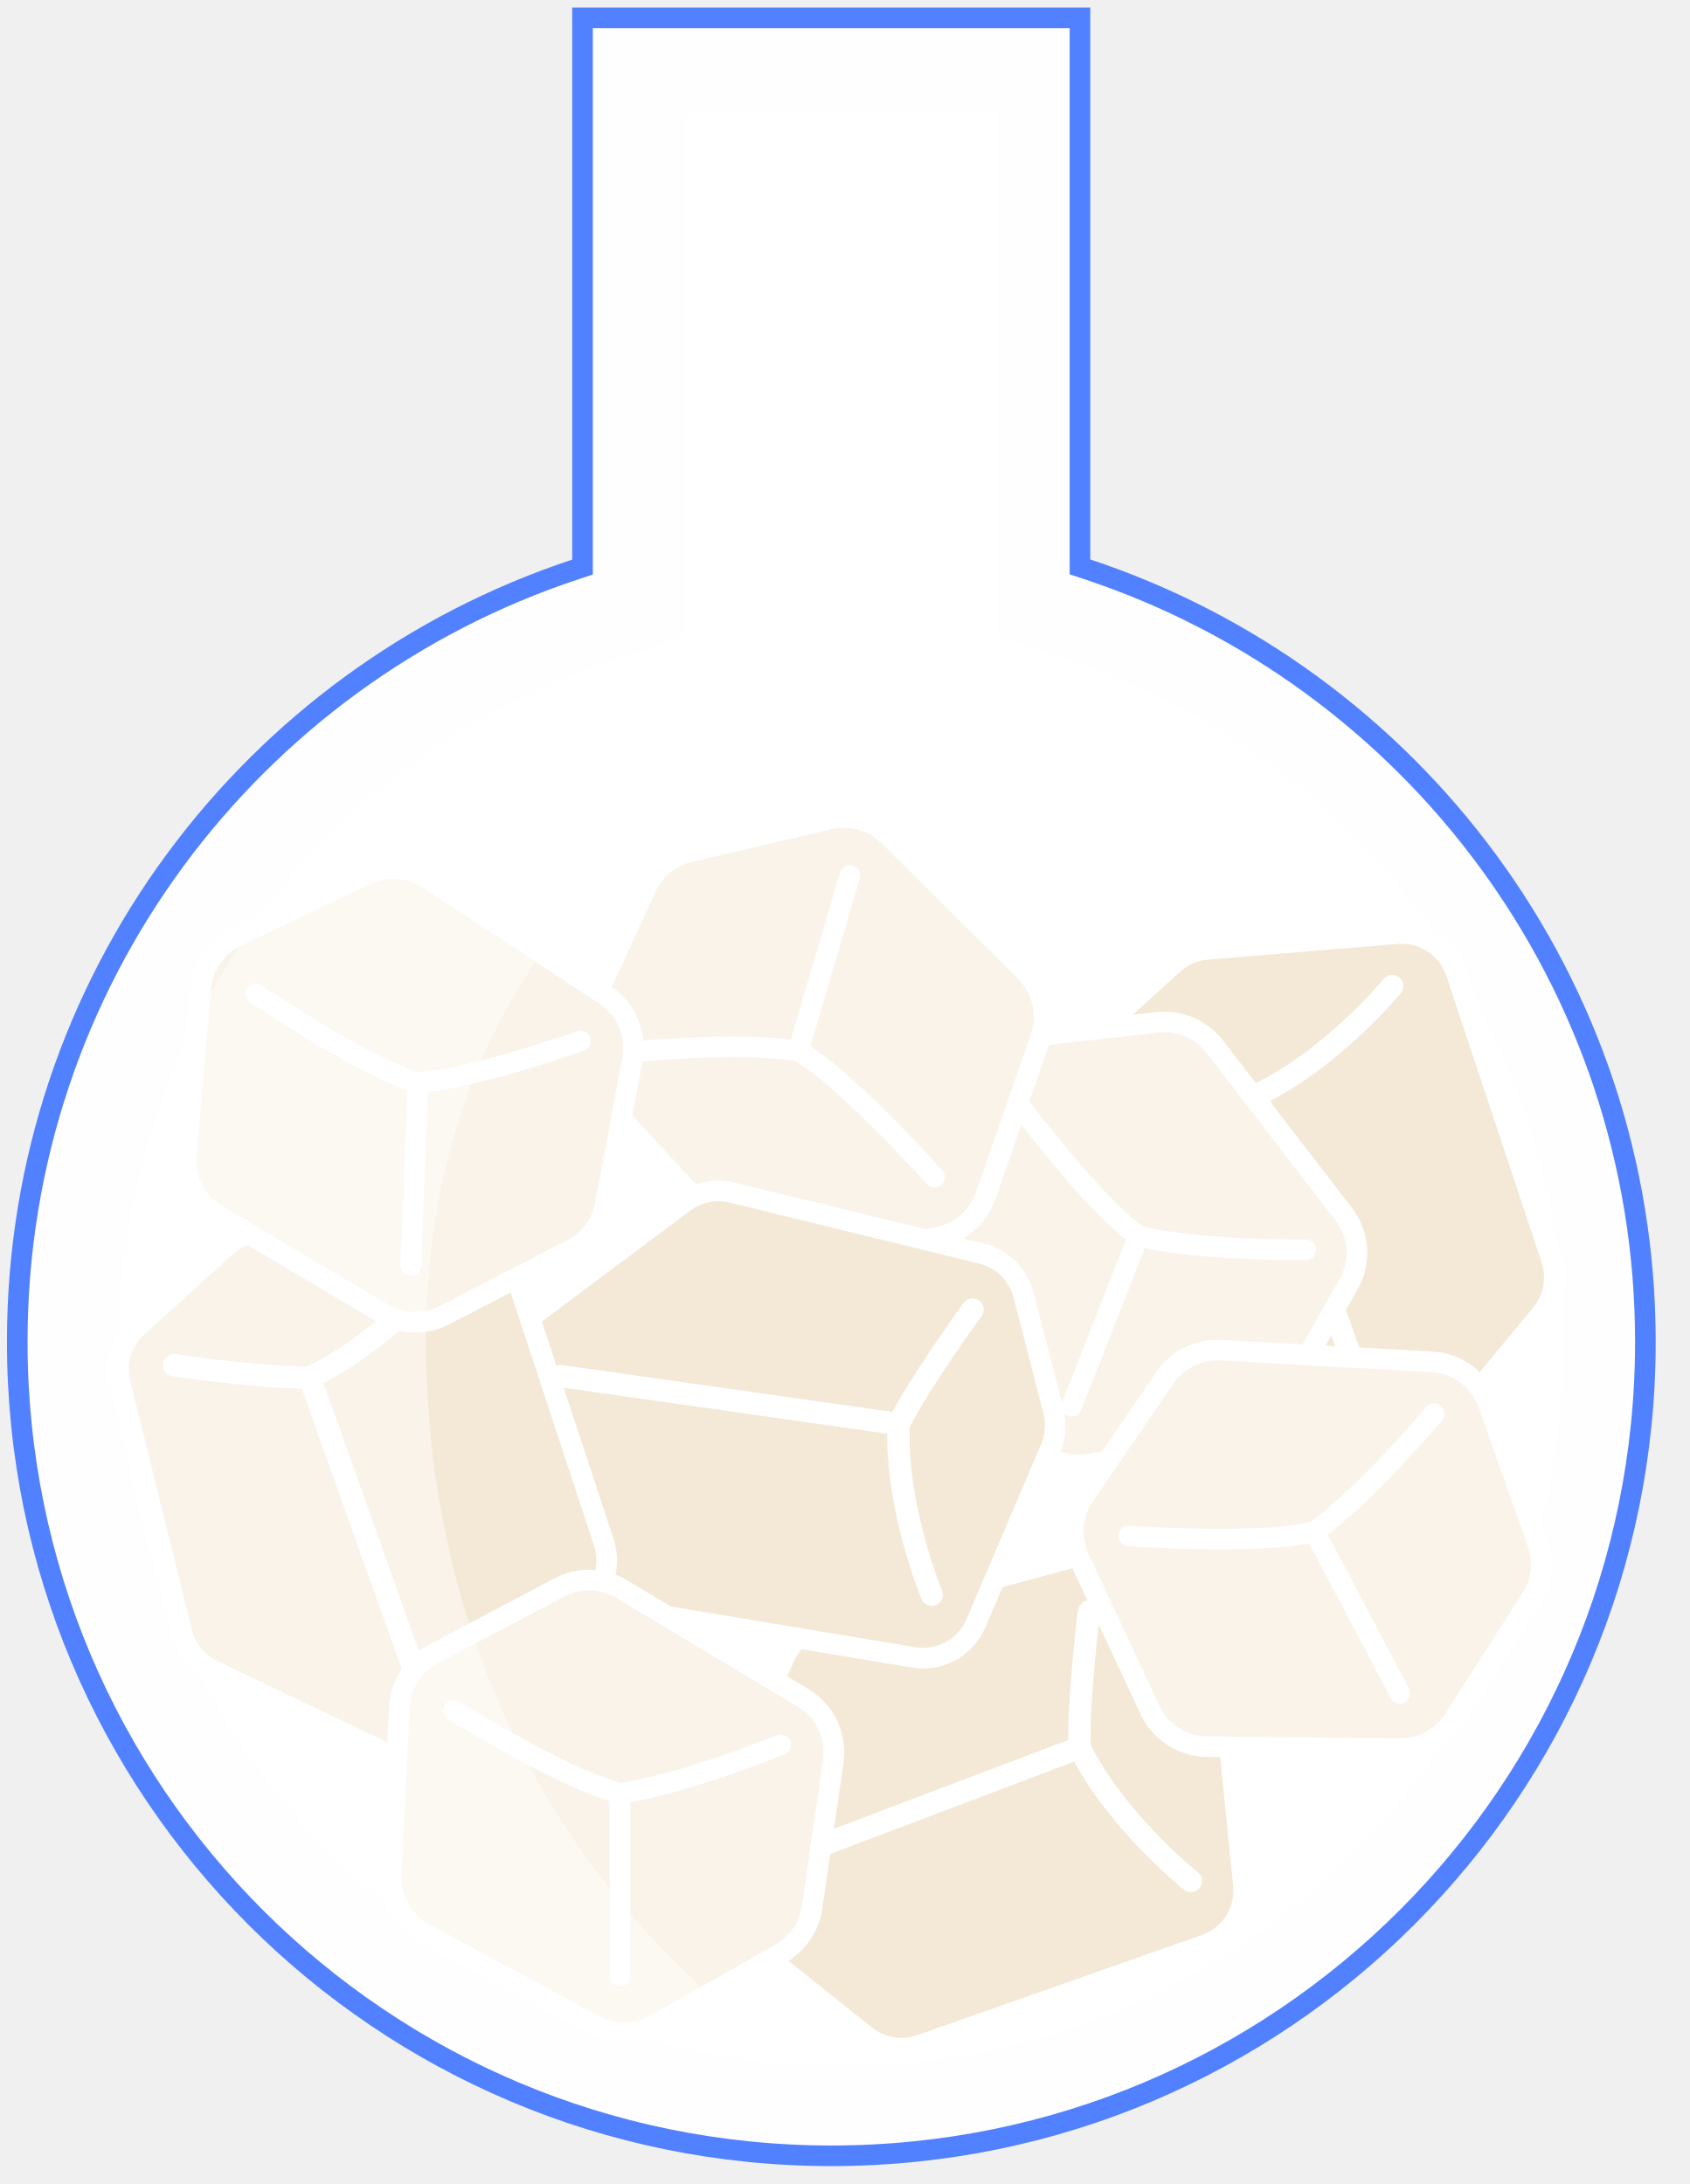
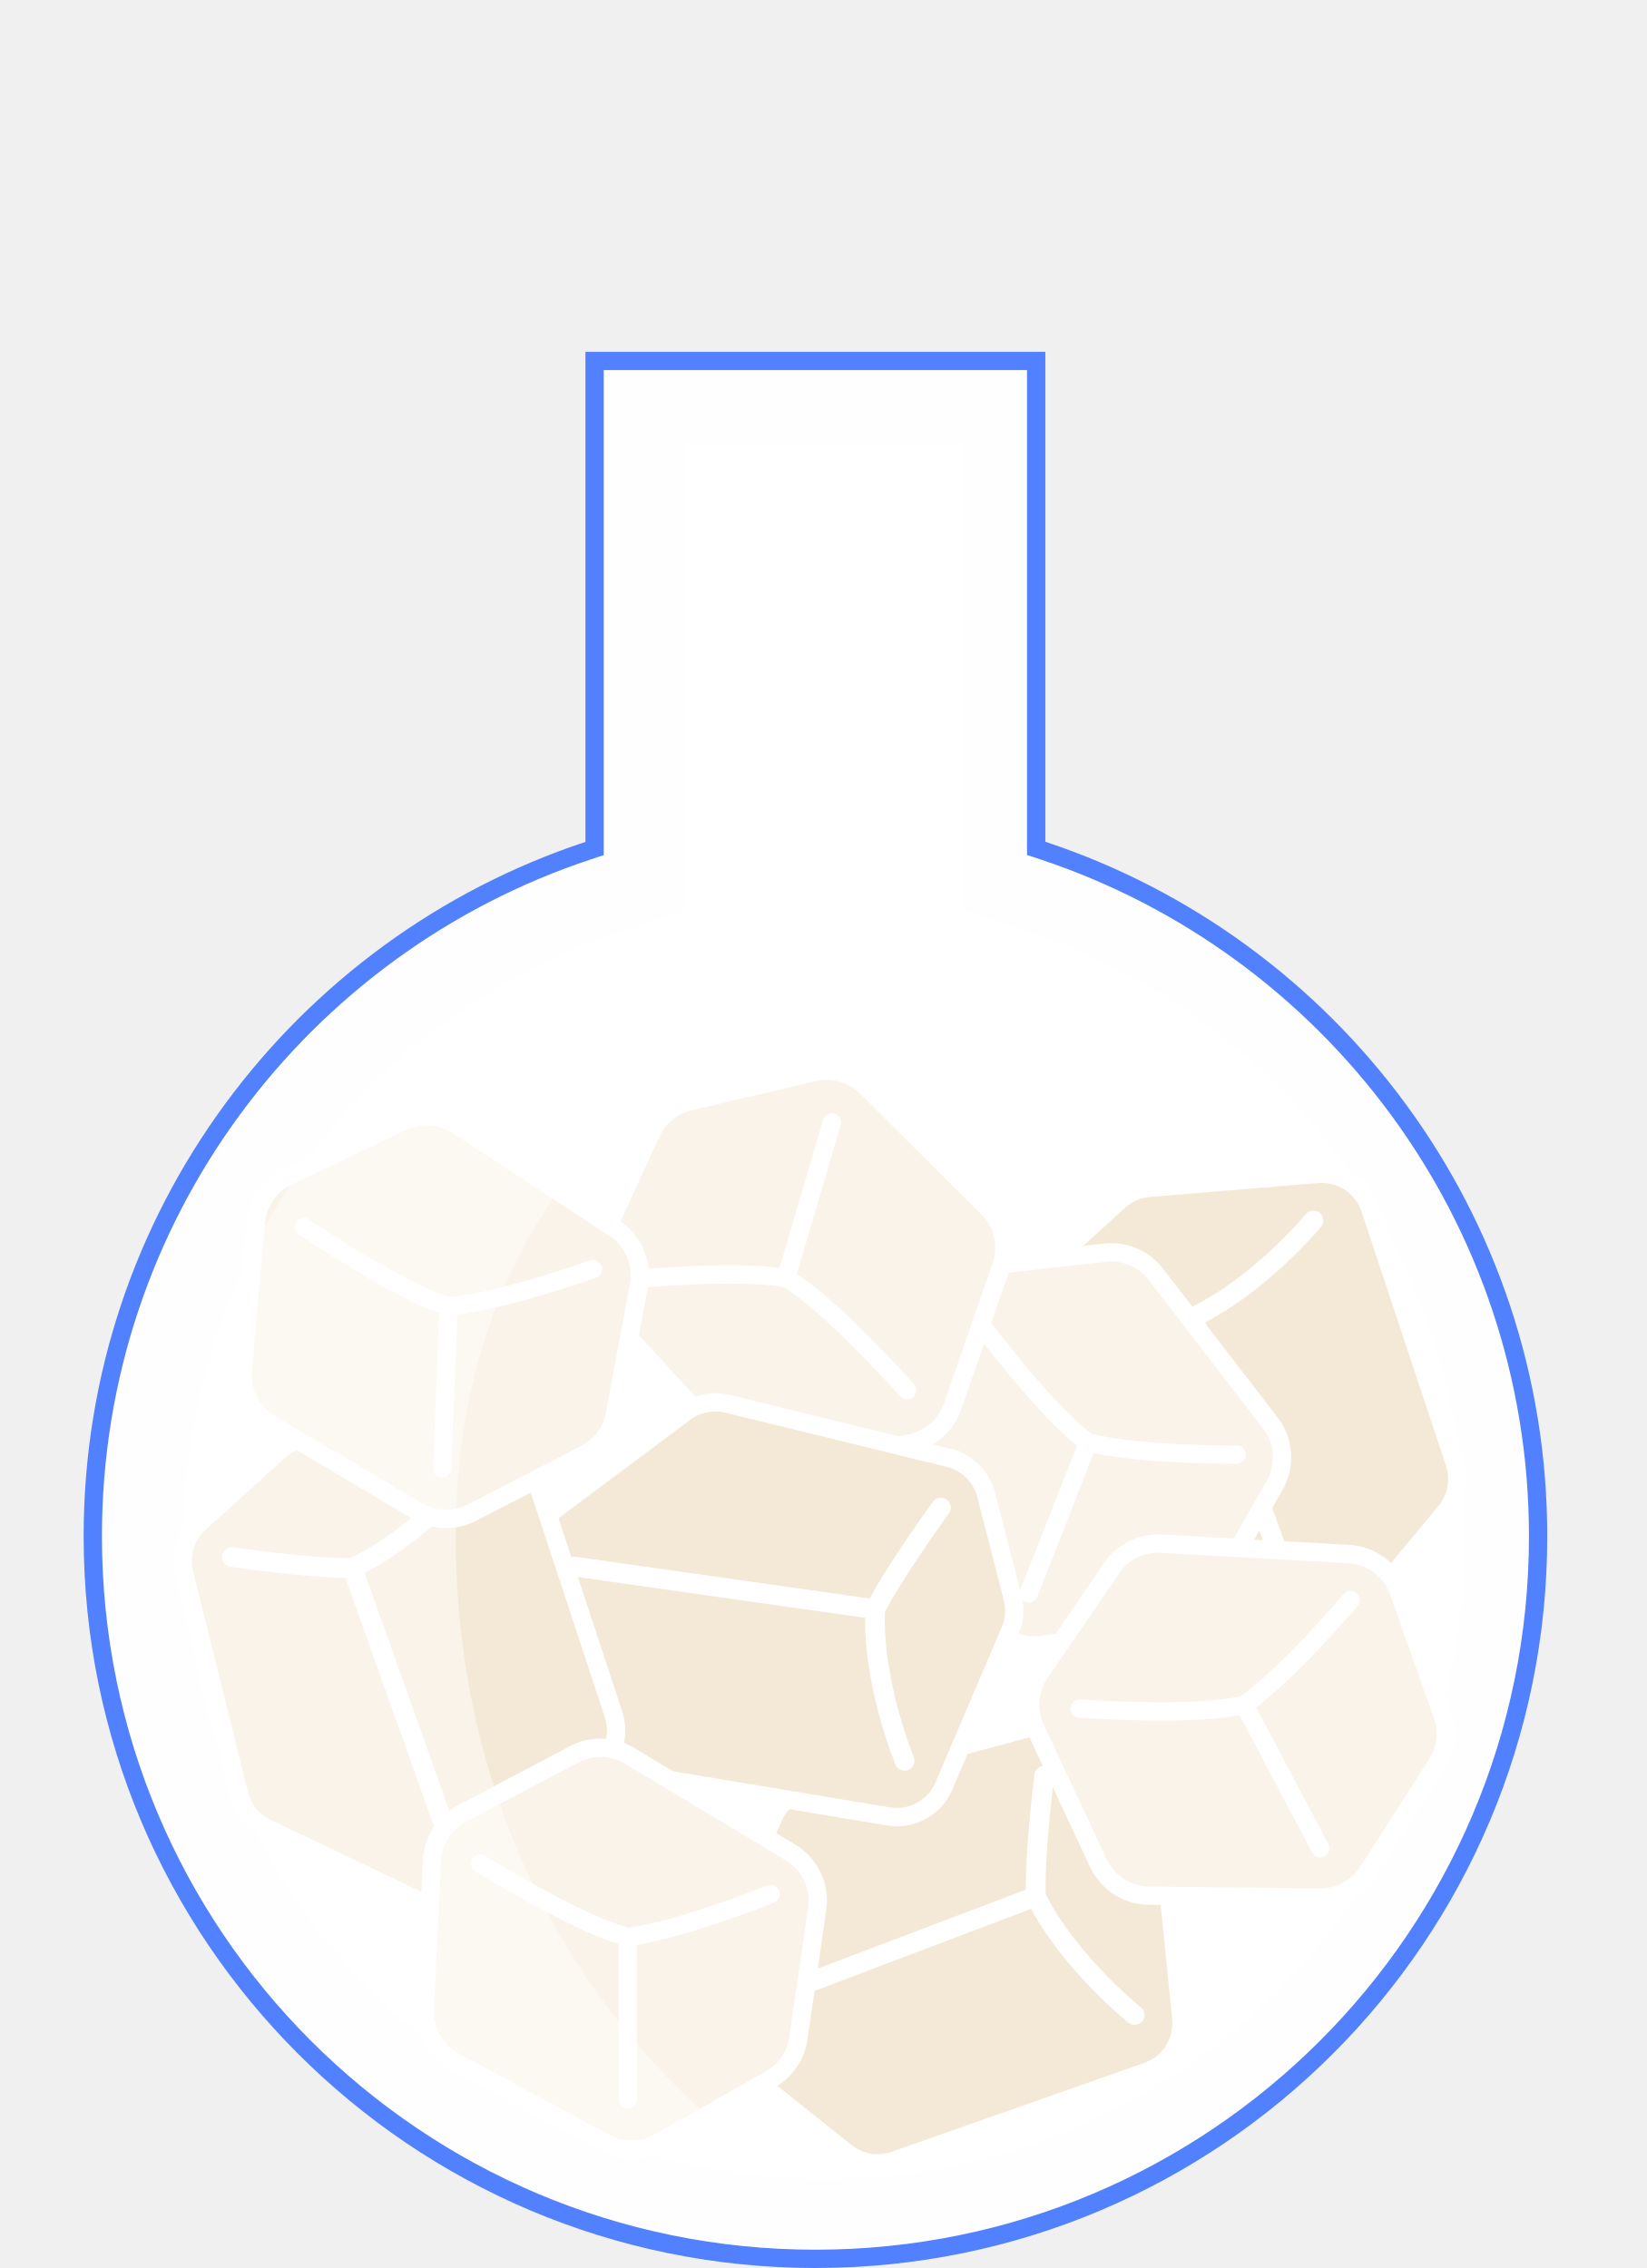
- <svg xmlns="http://www.w3.org/2000/svg" width="82" height="106" viewBox="0 0 82 106" fill="none">
-   <path d="M28.264 27.161V27.523L27.921 27.636C12.184 32.838 0.829 47.654 0.837 65.131V65.131C0.837 86.948 18.52 104.631 40.337 104.631C62.154 104.631 79.837 86.948 79.837 65.131C79.837 47.654 68.482 32.838 52.745 27.628L52.402 27.514V27.153V0.865H28.264V27.161Z" fill="#FFFEFF" stroke="#5181FF" />
-   <path d="M40.82 100.263C60.125 100.263 75.827 84.561 75.827 65.256C75.827 50.128 66.175 36.772 51.812 32.021L48.384 30.889V5.483H33.231V30.889L29.803 32.021C15.44 36.772 5.796 50.128 5.796 65.256C5.813 84.561 21.515 100.263 40.82 100.263Z" fill="white" />
-   <path d="M52.618 50.707C51.856 51.399 51.538 52.453 51.788 53.451L52.273 53.329L51.788 53.451L54.822 65.538C55.026 66.346 55.579 67.021 56.333 67.379L65.477 71.716C66.63 72.263 68.008 71.958 68.821 70.974L74.781 63.775C75.394 63.034 75.582 62.029 75.279 61.116L70.659 47.214C70.254 45.993 69.064 45.208 67.782 45.314L58.57 46.078C57.958 46.129 57.38 46.38 56.925 46.793L52.618 50.707Z" fill="#F4E9D7" stroke="white" />
-   <path d="M54.393 52.568C54.393 52.568 58.588 53.18 60.984 53.147M60.984 53.147C64.58 51.455 67.556 47.859 67.556 47.859M60.984 53.147L66.592 68.76" stroke="white" stroke-width="1.08" stroke-linecap="round" stroke-linejoin="round" />
-   <path d="M58.942 50.801C58.285 49.948 57.23 49.5 56.16 49.62L49.264 50.393C48.183 50.515 47.245 51.198 46.799 52.19L43.467 59.601C42.982 60.681 43.158 61.942 43.92 62.847L49.946 70C50.63 70.812 51.684 71.215 52.735 71.065L59.645 70.08C60.586 69.945 61.413 69.384 61.884 68.558L65.436 62.337C66.051 61.259 65.959 59.917 65.202 58.933L58.942 50.801Z" fill="#FAF3E9" stroke="white" />
-   <path d="M49.198 53.302C49.198 53.302 53.006 58.433 55.24 59.992M55.24 59.992C58.062 60.71 63.353 60.658 63.353 60.658M55.24 59.992L51.995 68.25" stroke="white" stroke-linecap="round" stroke-linejoin="round" />
-   <path d="M35.857 60.488C36.586 61.281 37.677 61.634 38.733 61.42L45.533 60.041C46.6 59.825 47.473 59.061 47.83 58.033L50.495 50.357C50.883 49.239 50.596 47.998 49.757 47.164L43.124 40.571C42.371 39.822 41.285 39.514 40.252 39.756L33.455 41.347C32.529 41.564 31.756 42.197 31.359 43.061L28.37 49.571C27.852 50.699 28.063 52.028 28.904 52.941L35.857 60.488Z" fill="#FAF3E9" stroke="white" />
-   <path d="M45.342 57.137C45.342 57.137 41.096 52.363 38.733 51.007M38.733 51.007C35.858 50.541 30.593 51.06 30.593 51.06M38.733 51.007L41.236 42.495" stroke="white" stroke-linecap="round" stroke-linejoin="round" />
-   <path d="M54.674 76.41C53.969 75.661 52.909 75.361 51.916 75.629L52.046 76.112L51.916 75.629L39.884 78.875C39.079 79.092 38.414 79.658 38.07 80.417L33.894 89.637C33.367 90.799 33.696 92.171 34.694 92.967L41.997 98.799C42.749 99.399 43.756 99.57 44.664 99.251L58.483 94.388C59.697 93.961 60.461 92.758 60.332 91.477L59.406 82.281C59.345 81.67 59.083 81.096 58.662 80.648L54.674 76.41Z" fill="#F4E9D7" stroke="white" />
-   <path d="M52.844 78.219C52.844 78.219 52.306 82.423 52.381 84.819M52.381 84.819C54.136 88.384 57.784 91.296 57.784 91.296M52.381 84.819L36.869 90.7" stroke="white" stroke-width="1.08" stroke-linecap="round" stroke-linejoin="round" />
-   <path d="M49.668 62.857C49.412 61.861 48.628 61.086 47.629 60.842L47.51 61.328L47.629 60.842L35.524 57.881C34.714 57.683 33.858 57.858 33.191 58.357L25.085 64.418C24.063 65.182 23.69 66.542 24.179 67.721L27.763 76.353C28.132 77.241 28.932 77.877 29.881 78.035L44.331 80.442C45.601 80.653 46.851 79.969 47.355 78.784L50.981 70.282C51.222 69.717 51.27 69.089 51.117 68.494L49.668 62.857Z" fill="#F4E9D7" stroke="white" />
-   <path d="M47.192 63.558C47.192 63.558 44.693 66.982 43.602 69.116M43.602 69.116C43.42 73.086 45.21 77.397 45.21 77.397M43.602 69.116L27.178 66.784" stroke="white" stroke-width="1.08" stroke-linecap="round" stroke-linejoin="round" />
-   <path d="M6.666 64.395C5.903 65.085 5.581 66.138 5.829 67.136L6.314 67.016L5.829 67.136L8.831 79.231C9.031 80.04 9.584 80.717 10.336 81.076L19.468 85.439C20.62 85.989 21.998 85.687 22.815 84.706L28.793 77.522C29.409 76.783 29.6 75.779 29.299 74.866L24.717 60.951C24.314 59.728 23.128 58.94 21.844 59.043L12.631 59.782C12.019 59.831 11.44 60.081 10.984 60.493L6.666 64.395Z" fill="#F4E9D7" stroke="white" />
-   <path d="M8.437 66.261C8.437 66.261 12.63 66.884 15.027 66.858M15.027 66.858C18.627 65.175 21.612 61.587 21.612 61.587M15.027 66.858L20.592 82.485" stroke="white" stroke-width="1.08" stroke-linecap="round" stroke-linejoin="round" />
-   <path d="M59.236 65.531C58.161 65.472 57.132 65.979 56.525 66.868L52.611 72.597C51.997 73.496 51.903 74.652 52.364 75.638L55.804 82.999C56.305 84.071 57.376 84.761 58.559 84.774L67.911 84.877C68.973 84.889 69.966 84.353 70.538 83.459L74.301 77.58C74.814 76.779 74.928 75.787 74.61 74.89L72.214 68.14C71.799 66.97 70.722 66.163 69.482 66.095L59.236 65.531Z" fill="#FAF3E9" stroke="white" />
-   <path d="M54.773 74.546C54.773 74.546 61.145 75.009 63.784 74.335M63.784 74.335C66.17 72.664 69.584 68.621 69.584 68.621M63.784 74.335L67.924 82.182" stroke="white" stroke-linecap="round" stroke-linejoin="round" />
-   <path d="M20.767 42.657C19.867 42.066 18.723 41.989 17.751 42.453L11.491 45.446C10.509 45.915 9.848 46.868 9.752 47.952L9.035 56.046C8.931 57.225 9.511 58.359 10.528 58.964L18.567 63.744C19.479 64.287 20.607 64.321 21.551 63.835L27.755 60.637C28.601 60.202 29.197 59.4 29.372 58.465L30.686 51.424C30.913 50.203 30.386 48.966 29.348 48.285L20.767 42.657Z" fill="#FAF3E9" stroke="white" />
-   <path d="M12.383 48.216C12.383 48.216 17.663 51.813 20.285 52.553M20.285 52.553C23.186 52.305 28.168 50.52 28.168 50.52M20.285 52.553L19.929 61.418" stroke="white" stroke-linecap="round" stroke-linejoin="round" />
-   <path d="M30.171 77.127C29.247 76.573 28.101 76.541 27.148 77.044L21.013 80.286C20.051 80.794 19.429 81.772 19.376 82.859L18.985 90.976C18.928 92.158 19.553 93.268 20.594 93.831L28.817 98.285C29.751 98.791 30.879 98.78 31.803 98.256L37.874 94.813C38.701 94.344 39.265 93.519 39.402 92.578L40.432 85.489C40.611 84.261 40.034 83.045 38.97 82.406L30.171 77.127Z" fill="#FAF3E9" stroke="white" />
-   <path d="M22.016 83.017C22.016 83.017 27.436 86.4 30.085 87.035M30.085 87.035C32.974 86.67 37.88 84.687 37.88 84.687M30.085 87.035L30.085 95.907" stroke="white" stroke-linecap="round" stroke-linejoin="round" />
-   <path opacity="0.46" d="M38.872 100.213C20.474 99.198 5.812 83.912 5.812 65.264C5.812 50.136 15.465 36.781 29.819 32.029L33.247 30.898V5.483H39.654V35.732C39.654 35.732 20.674 42.14 20.674 65.073C20.665 80.076 27.63 92.749 38.872 100.213Z" fill="#FFFEFF" />
+ <svg xmlns="http://www.w3.org/2000/svg" width="90" height="124" viewBox="0 0 90 124" fill="none">
+   <path d="M32.499 46.03V46.392L32.156 46.505C16.419 51.707 5.064 66.523 5.072 84V84C5.072 105.817 22.756 123.5 44.572 123.5C66.389 123.5 84.072 105.817 84.072 84C84.072 66.523 72.717 51.707 56.98 46.497L56.637 46.383V46.022V19.734H32.499V46.03Z" fill="#FFFEFF" stroke="#5181FF" />
+   <path d="M45.055 119.132C64.36 119.132 80.062 103.43 80.062 84.125C80.062 68.997 70.41 55.641 56.047 50.89L52.619 49.758V24.352H37.466V49.758L34.038 50.89C19.676 55.641 10.031 68.997 10.031 84.125C10.048 103.43 25.75 119.132 45.055 119.132Z" fill="white" />
+   <path d="M56.853 69.576C56.092 70.268 55.773 71.322 56.023 72.32L56.508 72.198L56.023 72.32L59.058 84.406C59.261 85.215 59.815 85.89 60.568 86.248L69.713 90.585C70.866 91.132 72.243 90.827 73.057 89.843L79.016 82.643C79.629 81.903 79.817 80.898 79.514 79.985L74.895 66.083C74.489 64.862 73.3 64.076 72.017 64.183L62.806 64.947C62.194 64.998 61.615 65.249 61.161 65.662L56.853 69.576Z" fill="#F4E9D7" stroke="white" />
+   <path d="M58.629 71.437C58.629 71.437 62.823 72.049 65.22 72.016M65.22 72.016C68.815 70.323 71.791 66.728 71.791 66.728M65.22 72.016L70.827 87.629" stroke="white" stroke-width="1.08" stroke-linecap="round" stroke-linejoin="round" />
+   <path d="M63.178 69.671C62.52 68.817 61.465 68.369 60.395 68.489L53.499 69.262C52.418 69.384 51.481 70.067 51.035 71.059L47.702 78.47C47.217 79.549 47.393 80.811 48.156 81.716L54.181 88.869C54.865 89.681 55.919 90.084 56.97 89.934L63.88 88.949C64.822 88.814 65.648 88.253 66.12 87.427L69.671 81.206C70.287 80.128 70.194 78.786 69.437 77.802L63.178 69.671Z" fill="#FAF3E9" stroke="white" />
+   <path d="M53.434 72.171C53.434 72.171 57.241 77.302 59.475 78.861M59.475 78.861C62.298 79.579 67.589 79.527 67.589 79.527M59.475 78.861L56.231 87.119" stroke="white" stroke-linecap="round" stroke-linejoin="round" />
+   <path d="M40.092 79.357C40.822 80.15 41.913 80.503 42.968 80.289L49.769 78.91C50.835 78.694 51.708 77.93 52.065 76.902L54.73 69.226C55.118 68.108 54.831 66.867 53.992 66.033L47.359 59.44C46.606 58.691 45.52 58.383 44.487 58.625L37.691 60.216C36.765 60.433 35.991 61.065 35.594 61.929L32.606 68.44C32.088 69.568 32.298 70.897 33.139 71.81L40.092 79.357Z" fill="#FAF3E9" stroke="white" />
+   <path d="M49.577 76.006C49.577 76.006 45.331 71.232 42.969 69.875M42.969 69.875C40.094 69.41 34.828 69.929 34.828 69.929M42.969 69.875L45.472 61.364" stroke="white" stroke-linecap="round" stroke-linejoin="round" />
+   <path d="M58.909 95.279C58.204 94.53 57.144 94.23 56.151 94.498L56.281 94.981L56.151 94.498L44.119 97.744C43.315 97.961 42.649 98.527 42.305 99.286L38.129 108.506C37.602 109.668 37.932 111.04 38.929 111.836L46.233 117.668C46.984 118.268 47.992 118.439 48.899 118.12L62.718 113.257C63.932 112.83 64.696 111.627 64.567 110.346L63.642 101.15C63.58 100.539 63.319 99.965 62.898 99.517L58.909 95.279Z" fill="#F4E9D7" stroke="white" />
+   <path d="M57.079 97.088C57.079 97.088 56.541 101.292 56.616 103.688M56.616 103.688C58.372 107.253 62.019 110.165 62.019 110.165M56.616 103.688L41.105 109.568" stroke="white" stroke-width="1.08" stroke-linecap="round" stroke-linejoin="round" />
+   <path d="M53.903 81.726C53.647 80.73 52.863 79.955 51.864 79.711L51.745 80.197L51.864 79.711L39.759 76.75C38.95 76.552 38.094 76.727 37.426 77.226L29.32 83.287C28.298 84.051 27.925 85.411 28.415 86.59L31.998 95.222C32.367 96.11 33.167 96.746 34.116 96.904L48.567 99.311C49.836 99.522 51.086 98.837 51.591 97.653L55.217 89.151C55.458 88.586 55.505 87.957 55.352 87.363L53.903 81.726Z" fill="#F4E9D7" stroke="white" />
+   <path d="M51.428 82.427C51.428 82.427 48.928 85.851 47.837 87.985M47.837 87.985C47.656 91.955 49.445 96.266 49.445 96.266M47.837 87.985L31.413 85.653" stroke="white" stroke-width="1.08" stroke-linecap="round" stroke-linejoin="round" />
+   <path d="M10.901 83.264C10.138 83.953 9.816 85.007 10.064 86.005L10.549 85.885L10.064 86.005L13.066 98.1C13.267 98.909 13.819 99.586 14.571 99.945L23.704 104.308C24.855 104.858 26.234 104.556 27.05 103.575L33.029 96.391C33.644 95.652 33.835 94.648 33.534 93.734L28.952 79.82C28.55 78.597 27.363 77.809 26.08 77.912L16.866 78.651C16.254 78.7 15.675 78.95 15.219 79.362L10.901 83.264Z" fill="#F4E9D7" stroke="white" />
+   <path d="M12.673 85.13C12.673 85.13 16.865 85.753 19.262 85.727M19.262 85.727C22.862 84.044 25.848 80.456 25.848 80.456M19.262 85.727L24.827 101.354" stroke="white" stroke-width="1.08" stroke-linecap="round" stroke-linejoin="round" />
+   <path d="M63.471 84.4C62.396 84.341 61.368 84.848 60.76 85.737L56.846 91.466C56.232 92.365 56.138 93.521 56.599 94.507L60.039 101.868C60.54 102.94 61.611 103.63 62.794 103.643L72.147 103.746C73.208 103.758 74.201 103.222 74.773 102.327L78.537 96.449C79.049 95.648 79.163 94.655 78.845 93.759L76.45 87.008C76.034 85.839 74.957 85.032 73.718 84.964L63.471 84.4Z" fill="#FAF3E9" stroke="white" />
+   <path d="M59.008 93.415C59.008 93.415 65.38 93.878 68.019 93.204M68.019 93.204C70.405 91.533 73.819 87.49 73.819 87.49M68.019 93.204L72.159 101.051" stroke="white" stroke-linecap="round" stroke-linejoin="round" />
+   <path d="M25.003 61.526C24.102 60.935 22.958 60.858 21.986 61.322L15.726 64.315C14.744 64.784 14.083 65.737 13.987 66.821L13.271 74.915C13.166 76.094 13.747 77.228 14.764 77.832L22.802 82.613C23.715 83.156 24.842 83.19 25.786 82.704L31.991 79.506C32.836 79.071 33.432 78.269 33.607 77.334L34.921 70.293C35.149 69.072 34.621 67.835 33.583 67.154L25.003 61.526Z" fill="#FAF3E9" stroke="white" />
+   <path d="M16.618 67.085C16.618 67.085 21.898 70.682 24.52 71.422M24.52 71.422C27.422 71.174 32.403 69.389 32.403 69.389M24.52 71.422L24.164 80.287" stroke="white" stroke-linecap="round" stroke-linejoin="round" />
+   <path d="M34.406 95.996C33.482 95.441 32.336 95.41 31.384 95.913L25.249 99.155C24.287 99.663 23.664 100.641 23.612 101.728L23.22 109.845C23.163 111.027 23.789 112.137 24.829 112.7L33.053 117.154C33.986 117.66 35.114 117.649 36.038 117.125L42.109 113.682C42.936 113.213 43.5 112.388 43.637 111.447L44.668 104.358C44.846 103.13 44.27 101.914 43.205 101.275L34.406 95.996Z" fill="#FAF3E9" stroke="white" />
+   <path d="M26.251 101.886C26.251 101.886 31.671 105.269 34.32 105.904M34.32 105.904C37.21 105.539 42.115 103.556 42.115 103.556M34.32 105.904L34.32 114.776" stroke="white" stroke-linecap="round" stroke-linejoin="round" />
+   <path opacity="0.46" d="M43.108 119.082C24.709 118.067 10.047 102.781 10.047 84.133C10.047 69.005 19.7 55.65 34.054 50.898L37.482 49.767V24.352H43.89V54.601C43.89 54.601 24.909 61.009 24.909 83.942C24.901 98.945 31.866 111.618 43.108 119.082Z" fill="#FFFEFF" />
</svg>
